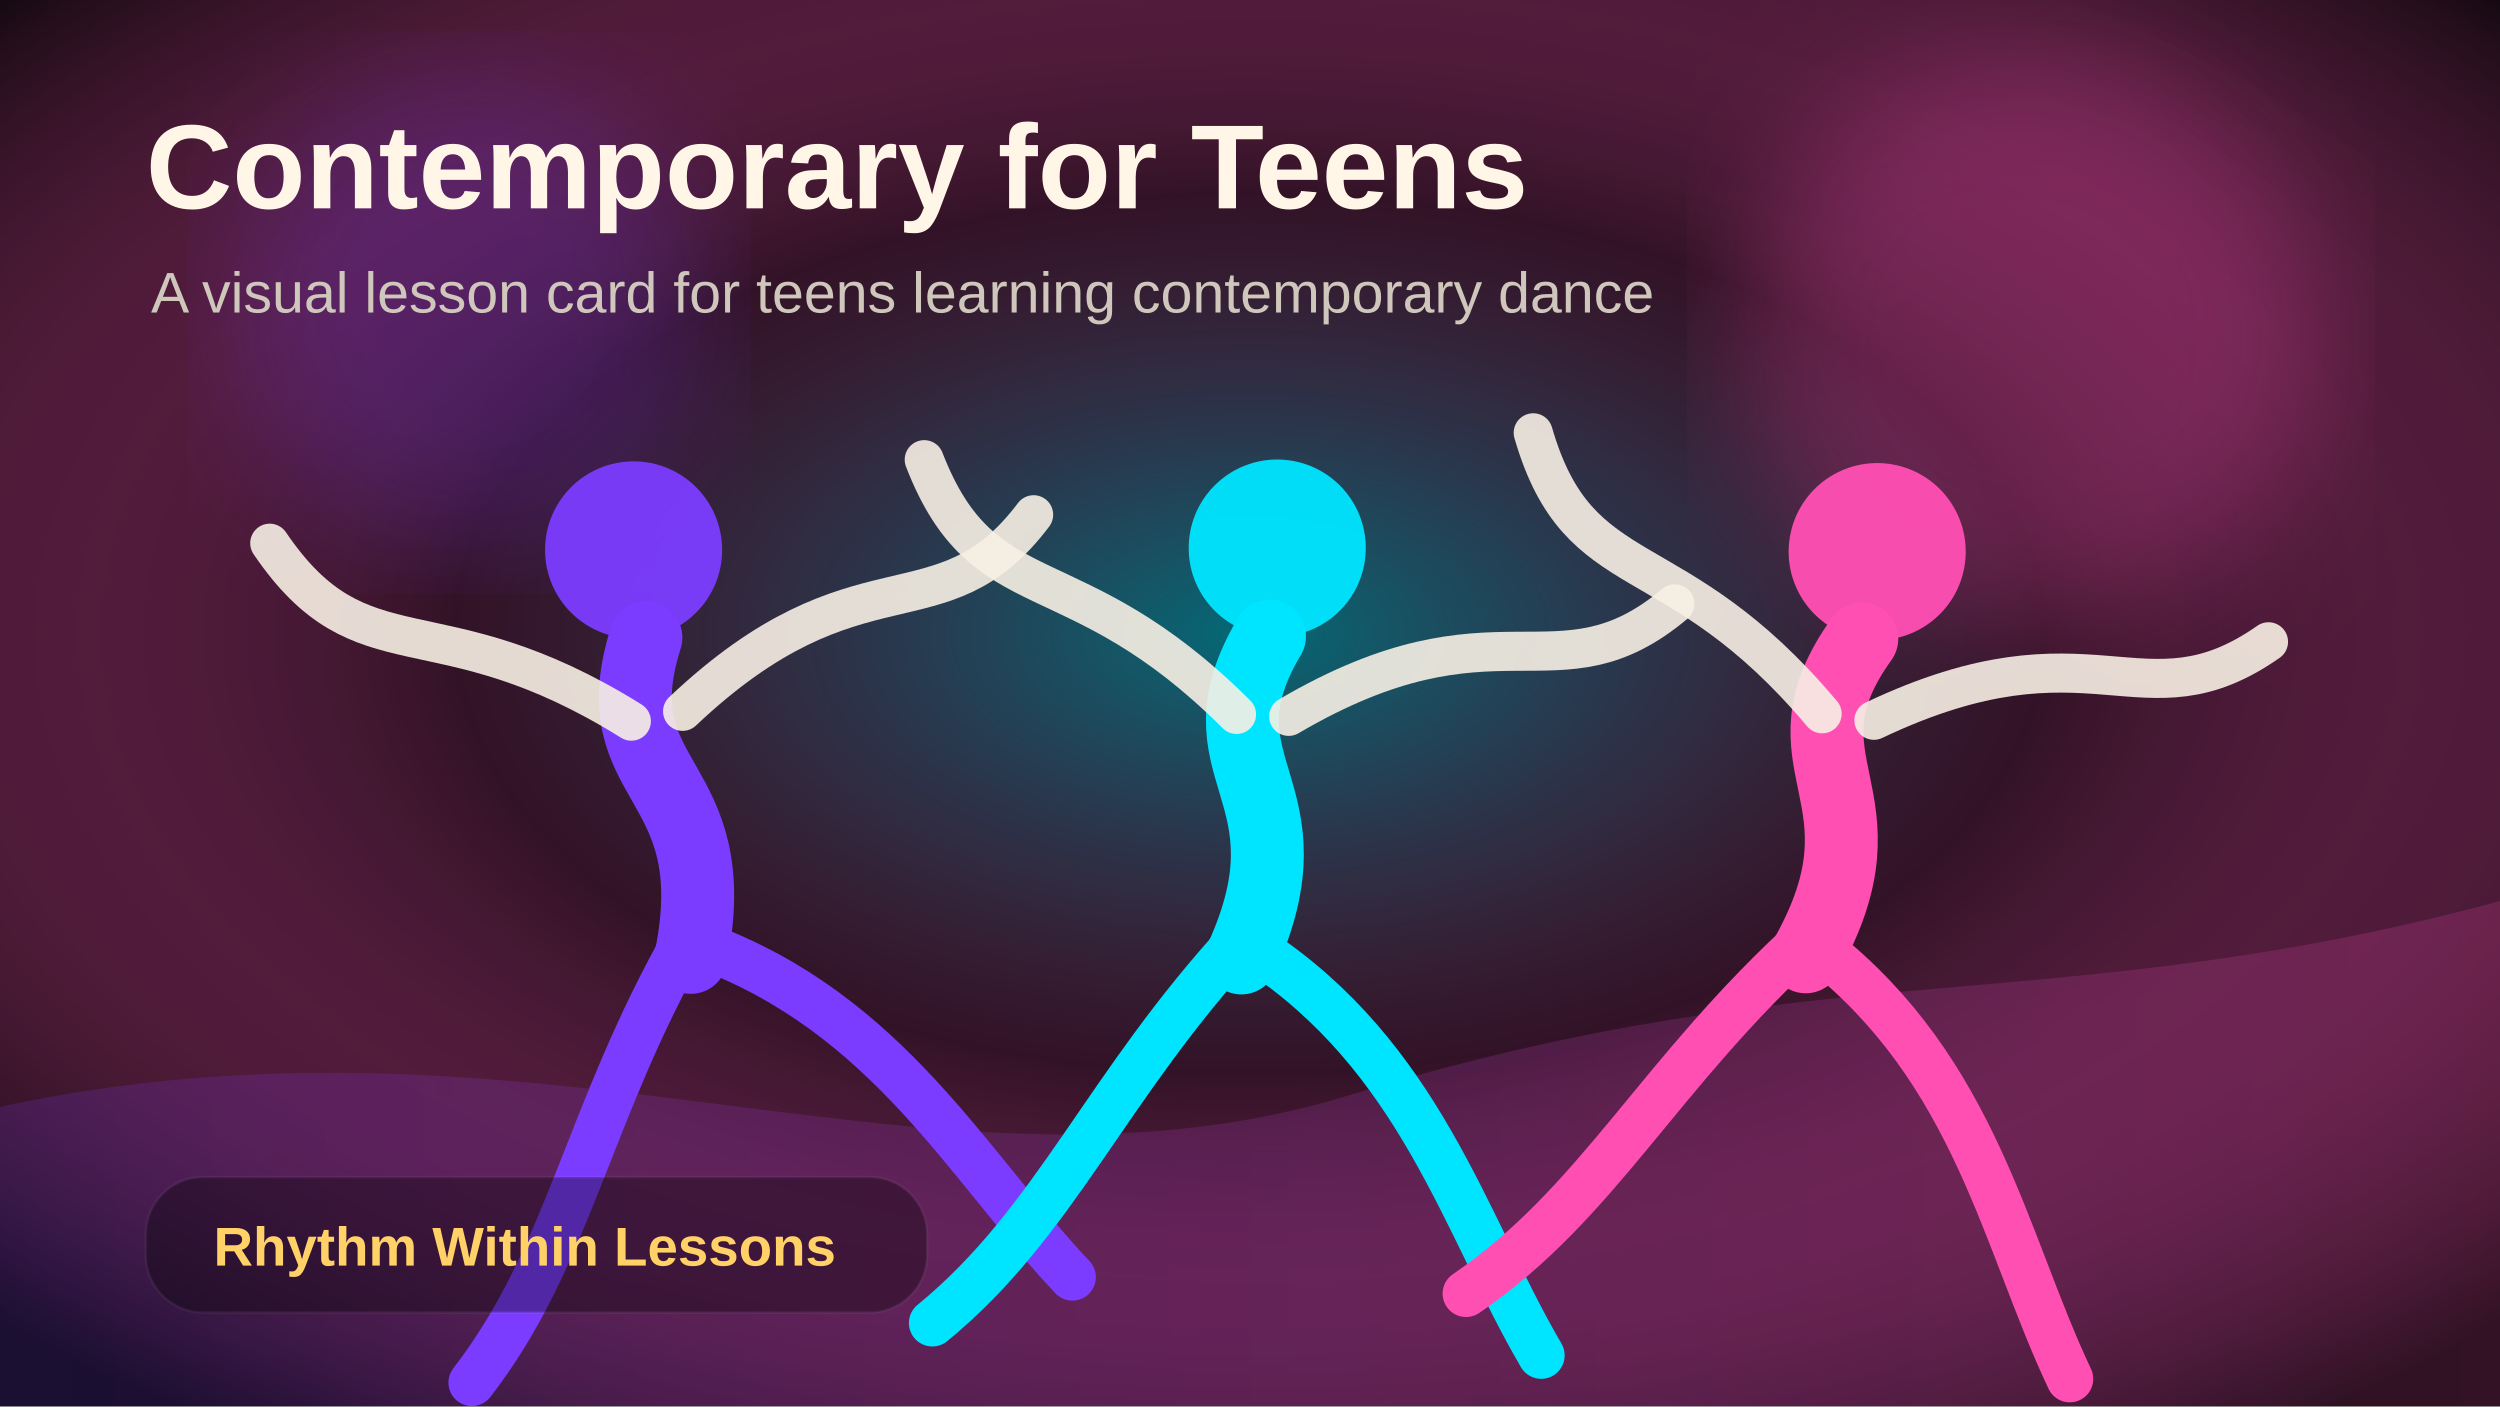
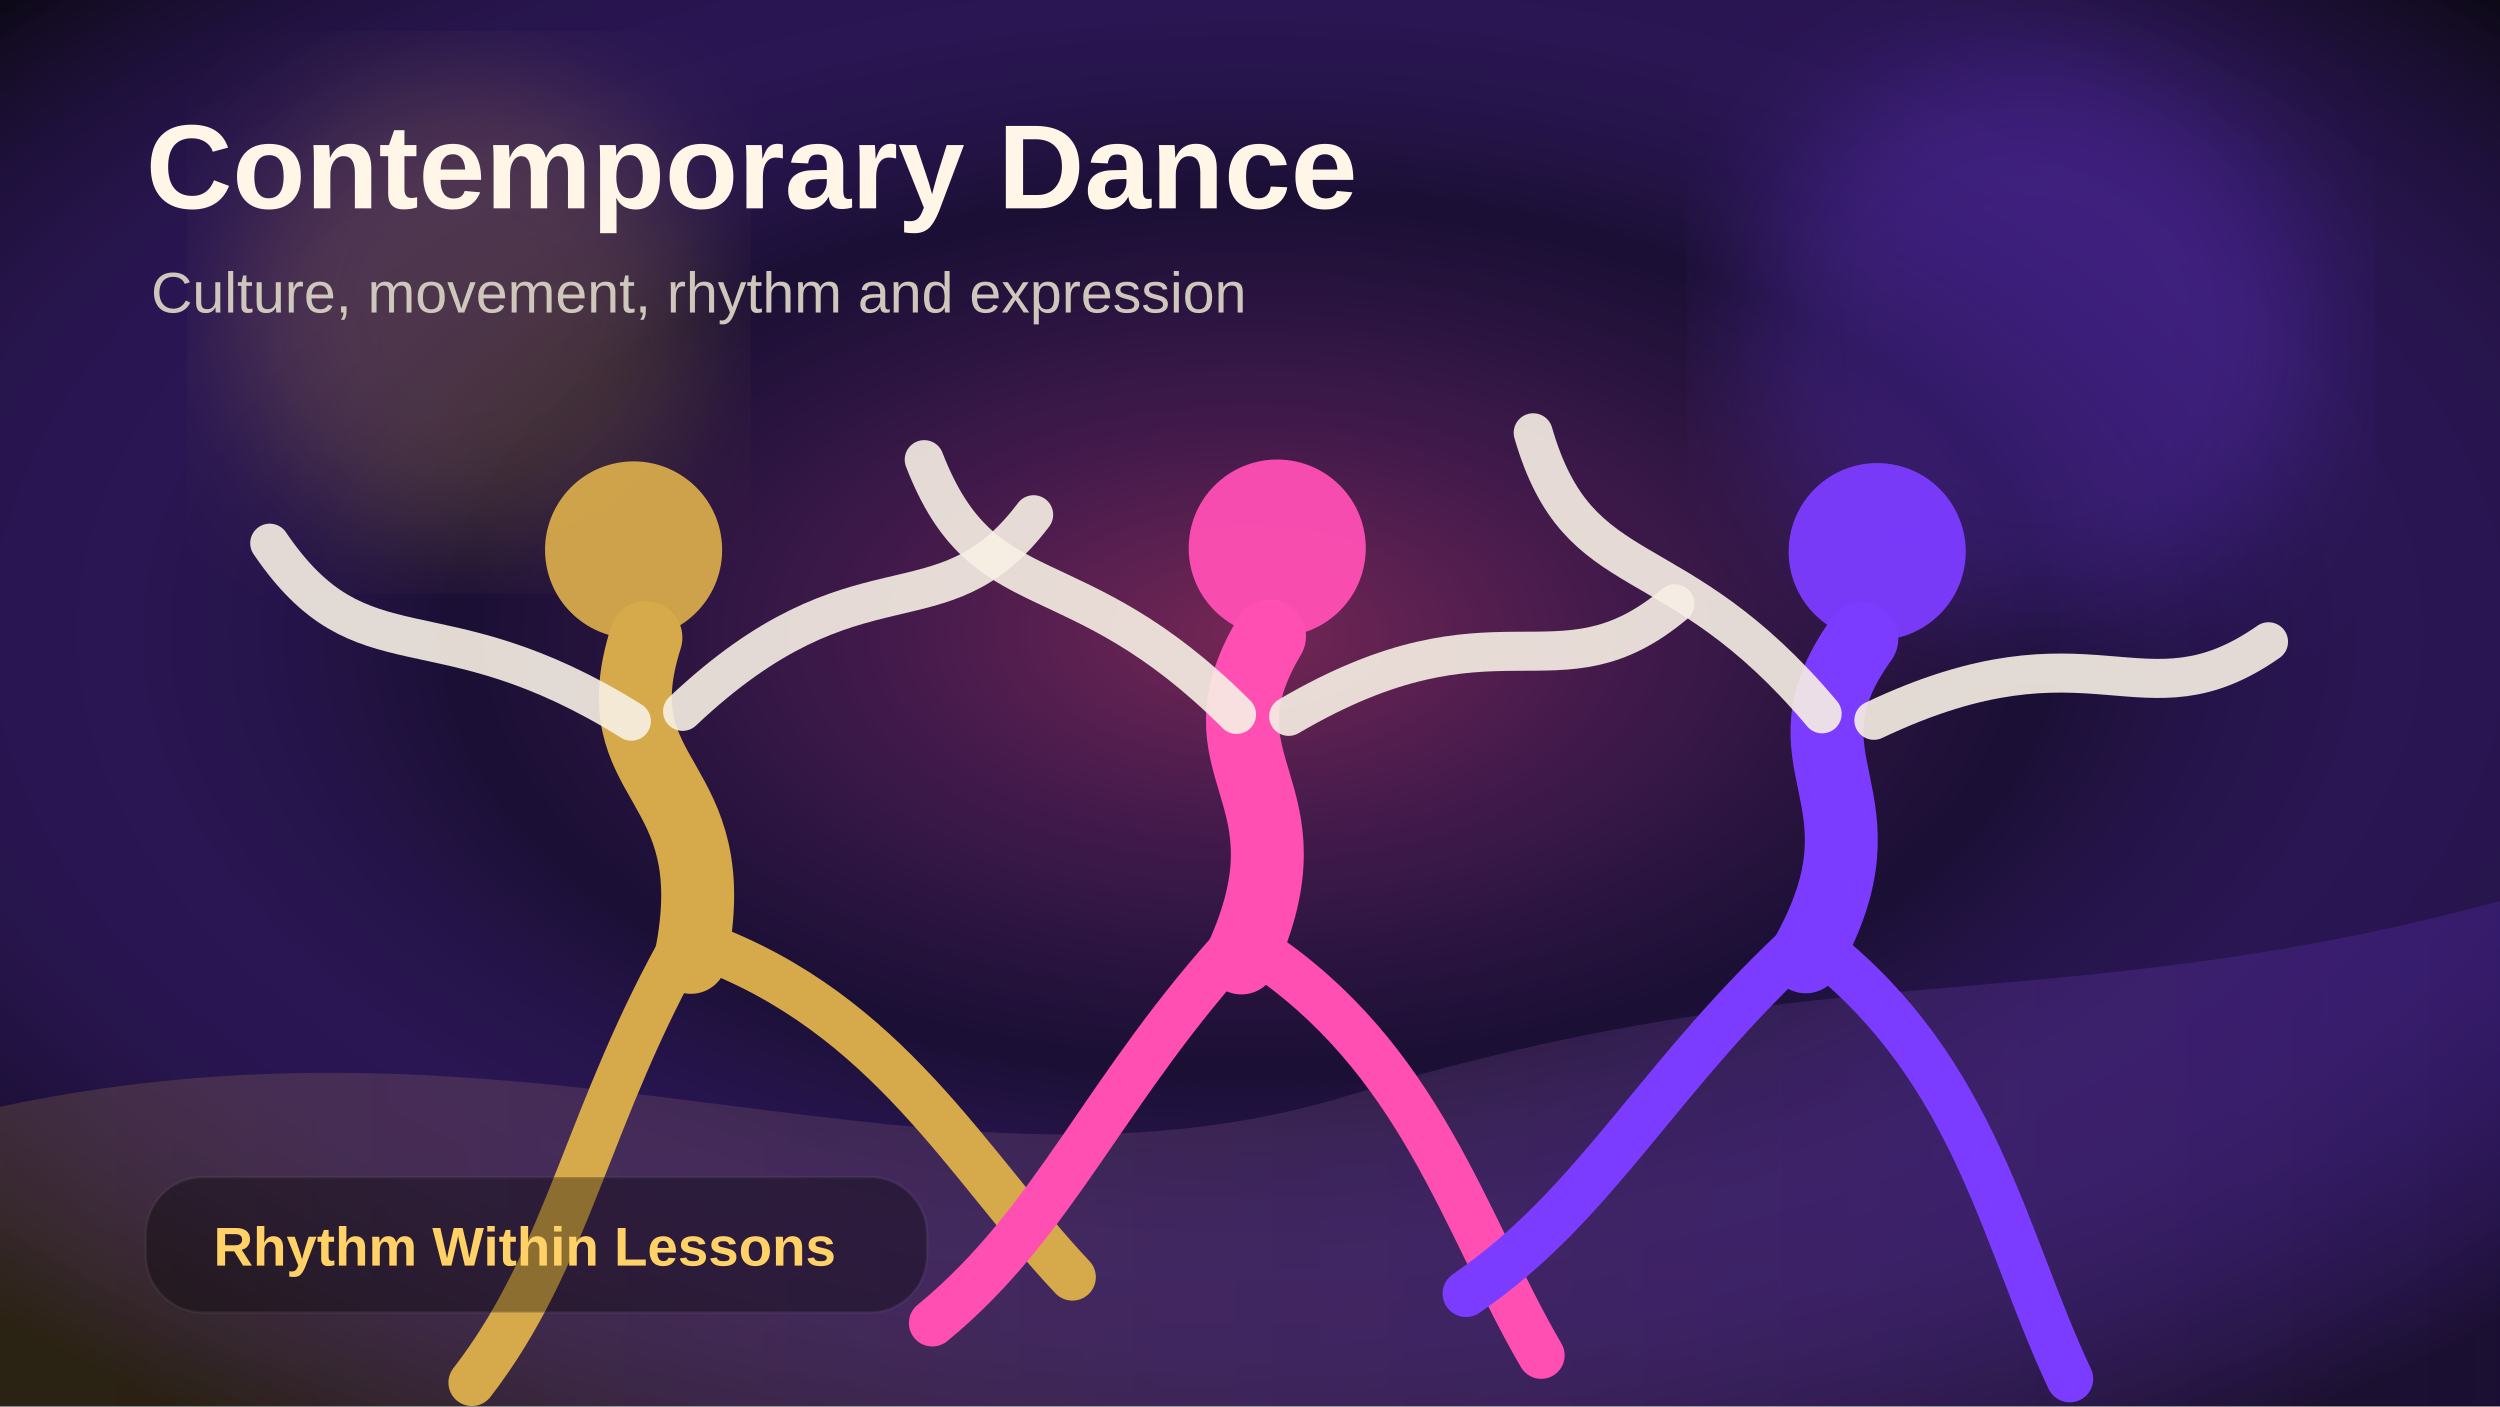
<svg xmlns="http://www.w3.org/2000/svg" viewBox="0 0 960 540" width="960" height="540">
  <defs>
    <radialGradient id="g" cx="50%" cy="45%" r="70%">
-       <stop stop-color="#00e5ff" stop-opacity=".45" />
-       <stop offset=".45" stop-color="#ff4fb3" stop-opacity=".18" />
+       <stop stop-color="#ff4fb3" stop-opacity=".45" />
+       <stop offset=".45" stop-color="#7c3cff" stop-opacity=".18" />
      <stop offset="1" stop-color="#050505" />
    </radialGradient>
    <linearGradient id="l" x1="0" x2="1">
-       <stop stop-color="#7c3cff" />
-       <stop offset="1" stop-color="#ff4fb3" />
+       <stop stop-color="#d6a94a" />
+       <stop offset="1" stop-color="#7c3cff" />
    </linearGradient>
    <filter id="blur">
      <feGaussianBlur stdDeviation="24" />
    </filter>
  </defs>
  <rect width="960" height="540" fill="#050507" />
  <rect width="960" height="540" fill="url(#g)" />
-   <circle cx="180" cy="120" r="90" fill="#7c3cff" opacity=".22" filter="url(#blur)" />
-   <circle cx="780" cy="130" r="110" fill="#ff4fb3" opacity=".25" filter="url(#blur)" />
+   <circle cx="180" cy="120" r="90" fill="#d6a94a" opacity=".22" filter="url(#blur)" />
+   <circle cx="780" cy="130" r="110" fill="#7c3cff" opacity=".25" filter="url(#blur)" />
  <path d="M0 425 C210 380 360 470 520 420 C700 365 790 392 960 346 L960 540 L0 540Z" fill="url(#l)" opacity=".18" />
  <g transform="translate(260,330) rotate(-8)">
+     <circle cx="0" cy="-120" r="34" fill="#d6a94a" opacity=".95" />
+     <path d="M0 -86 C-26 -32 24 -30 0 38" stroke="#d6a94a" stroke-width="28" stroke-linecap="round" fill="none" />
+     <path d="M-10 -55 C-78 -112 -110 -85 -138 -142" stroke="#f7efe4" stroke-width="15" stroke-linecap="round" fill="none" opacity=".9" />
+     <path d="M10 -56 C86 -110 112 -70 154 -112" stroke="#f7efe4" stroke-width="15" stroke-linecap="round" fill="none" opacity=".9" />
+     <path d="M0 30 C-48 92 -62 145 -106 188" stroke="#d6a94a" stroke-width="18" stroke-linecap="round" fill="none" />
+     <path d="M5 34 C72 70 94 132 128 180" stroke="#d6a94a" stroke-width="18" stroke-linecap="round" fill="none" />
+   </g>
+   <g transform="translate(480,330) rotate(5)">
+     <circle cx="0" cy="-120" r="34" fill="#ff4fb3" opacity=".95" />
+     <path d="M0 -86 C-26 -32 24 -30 0 38" stroke="#ff4fb3" stroke-width="28" stroke-linecap="round" fill="none" />
+     <path d="M-10 -55 C-78 -112 -110 -85 -138 -142" stroke="#f7efe4" stroke-width="15" stroke-linecap="round" fill="none" opacity=".9" />
+     <path d="M10 -56 C86 -110 112 -70 154 -112" stroke="#f7efe4" stroke-width="15" stroke-linecap="round" fill="none" opacity=".9" />
+     <path d="M0 30 C-48 92 -62 145 -106 188" stroke="#ff4fb3" stroke-width="18" stroke-linecap="round" fill="none" />
+     <path d="M5 34 C72 70 94 132 128 180" stroke="#ff4fb3" stroke-width="18" stroke-linecap="round" fill="none" />
+   </g>
+   <g transform="translate(700,330) rotate(10)">
    <circle cx="0" cy="-120" r="34" fill="#7c3cff" opacity=".95" />
    <path d="M0 -86 C-26 -32 24 -30 0 38" stroke="#7c3cff" stroke-width="28" stroke-linecap="round" fill="none" />
    <path d="M-10 -55 C-78 -112 -110 -85 -138 -142" stroke="#f7efe4" stroke-width="15" stroke-linecap="round" fill="none" opacity=".9" />
    <path d="M10 -56 C86 -110 112 -70 154 -112" stroke="#f7efe4" stroke-width="15" stroke-linecap="round" fill="none" opacity=".9" />
    <path d="M0 30 C-48 92 -62 145 -106 188" stroke="#7c3cff" stroke-width="18" stroke-linecap="round" fill="none" />
    <path d="M5 34 C72 70 94 132 128 180" stroke="#7c3cff" stroke-width="18" stroke-linecap="round" fill="none" />
  </g>
-   <g transform="translate(480,330) rotate(5)">
-     <circle cx="0" cy="-120" r="34" fill="#00e5ff" opacity=".95" />
-     <path d="M0 -86 C-26 -32 24 -30 0 38" stroke="#00e5ff" stroke-width="28" stroke-linecap="round" fill="none" />
-     <path d="M-10 -55 C-78 -112 -110 -85 -138 -142" stroke="#f7efe4" stroke-width="15" stroke-linecap="round" fill="none" opacity=".9" />
-     <path d="M10 -56 C86 -110 112 -70 154 -112" stroke="#f7efe4" stroke-width="15" stroke-linecap="round" fill="none" opacity=".9" />
-     <path d="M0 30 C-48 92 -62 145 -106 188" stroke="#00e5ff" stroke-width="18" stroke-linecap="round" fill="none" />
-     <path d="M5 34 C72 70 94 132 128 180" stroke="#00e5ff" stroke-width="18" stroke-linecap="round" fill="none" />
-   </g>
-   <g transform="translate(700,330) rotate(10)">
-     <circle cx="0" cy="-120" r="34" fill="#ff4fb3" opacity=".95" />
-     <path d="M0 -86 C-26 -32 24 -30 0 38" stroke="#ff4fb3" stroke-width="28" stroke-linecap="round" fill="none" />
-     <path d="M-10 -55 C-78 -112 -110 -85 -138 -142" stroke="#f7efe4" stroke-width="15" stroke-linecap="round" fill="none" opacity=".9" />
-     <path d="M10 -56 C86 -110 112 -70 154 -112" stroke="#f7efe4" stroke-width="15" stroke-linecap="round" fill="none" opacity=".9" />
-     <path d="M0 30 C-48 92 -62 145 -106 188" stroke="#ff4fb3" stroke-width="18" stroke-linecap="round" fill="none" />
-     <path d="M5 34 C72 70 94 132 128 180" stroke="#ff4fb3" stroke-width="18" stroke-linecap="round" fill="none" />
-   </g>
-   <text x="56" y="80" fill="#fff6e8" font-size="46" font-family="Arial, sans-serif" font-weight="800">Contemporary for Teens</text>
-   <text x="58" y="120" fill="#cfc7bb" font-size="22" font-family="Arial, sans-serif">A visual lesson card for teens learning contemporary dance</text>
+   <text x="56" y="80" fill="#fff6e8" font-size="46" font-family="Arial, sans-serif" font-weight="800">Contemporary Dance</text>
+   <text x="58" y="120" fill="#cfc7bb" font-size="22" font-family="Arial, sans-serif">Culture, movement, rhythm and expression</text>
  <rect x="56" y="452" rx="22" ry="22" width="300" height="52" fill="#000" opacity=".35" stroke="#fff" stroke-opacity=".14" />
  <text x="82" y="486" fill="#ffd166" font-size="21" font-family="Arial, sans-serif" font-weight="700">Rhythm Within Lessons</text>
</svg>
